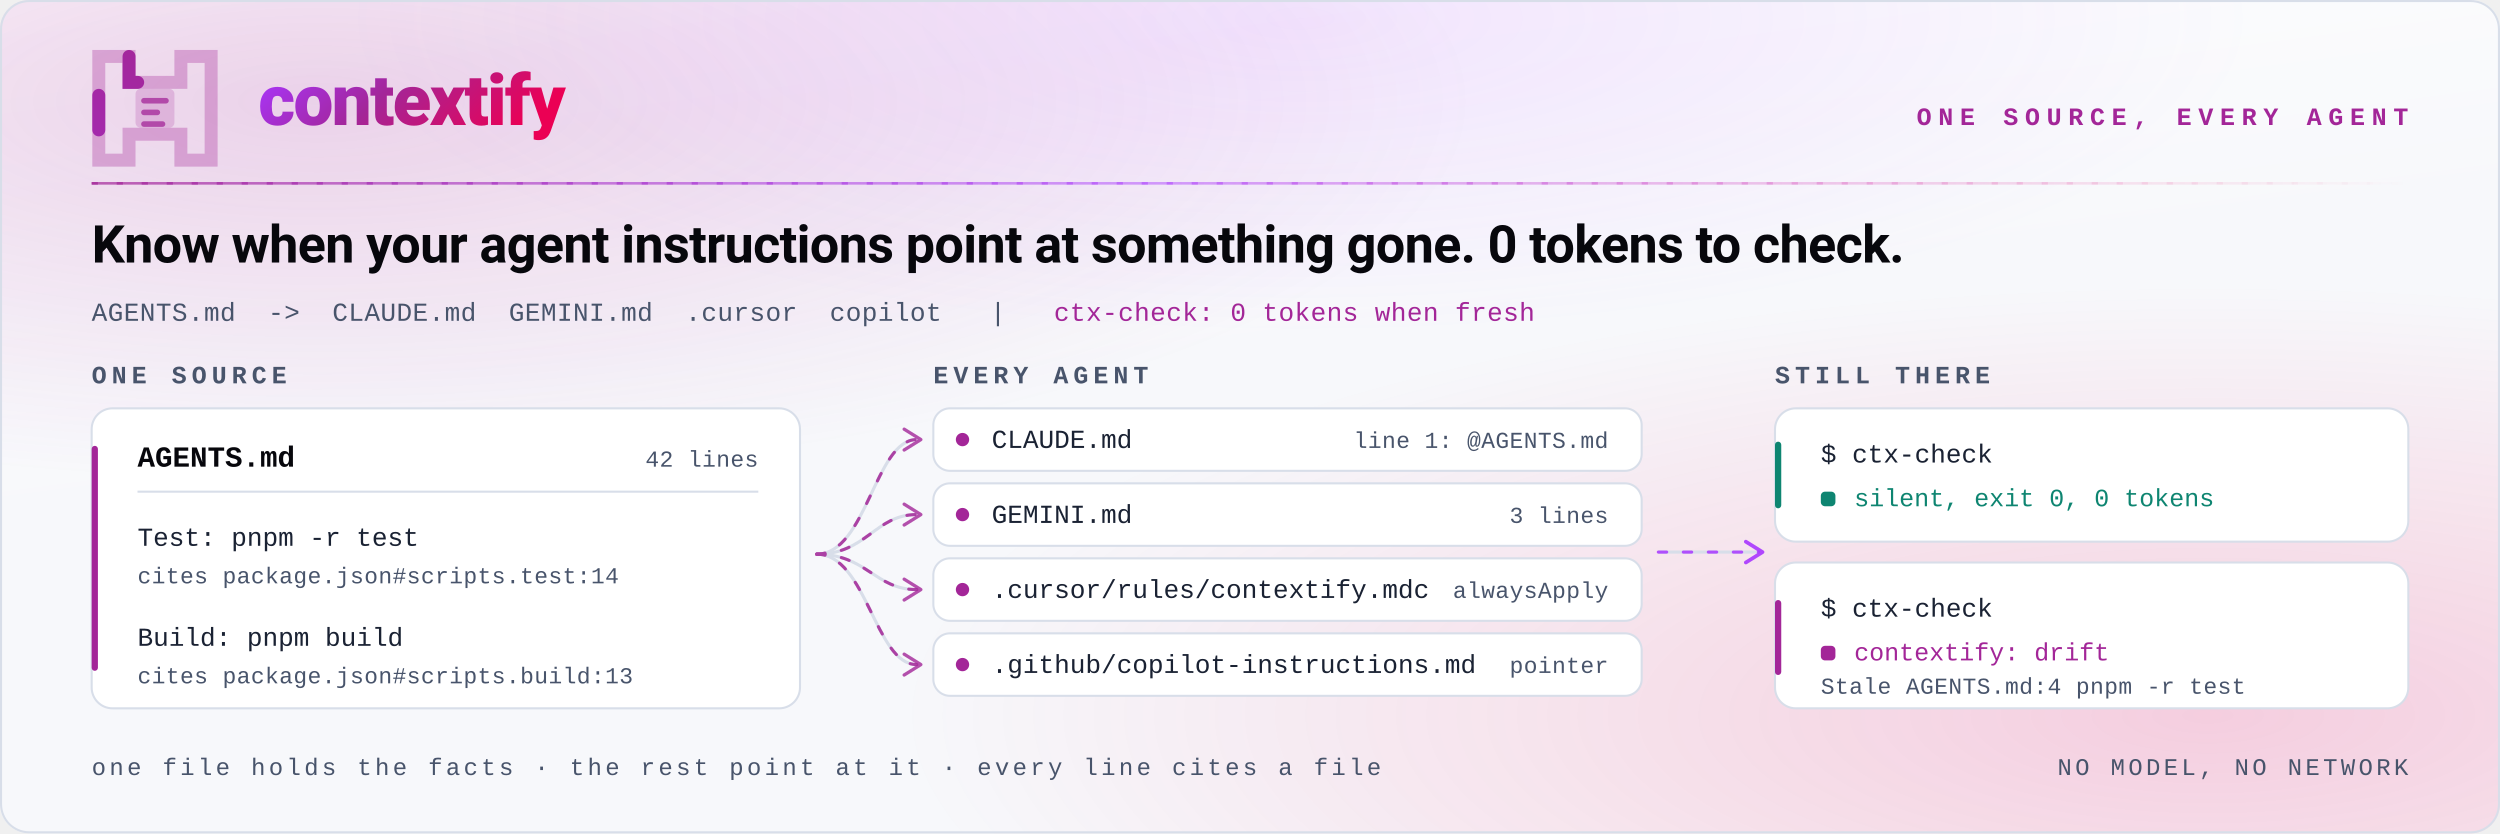
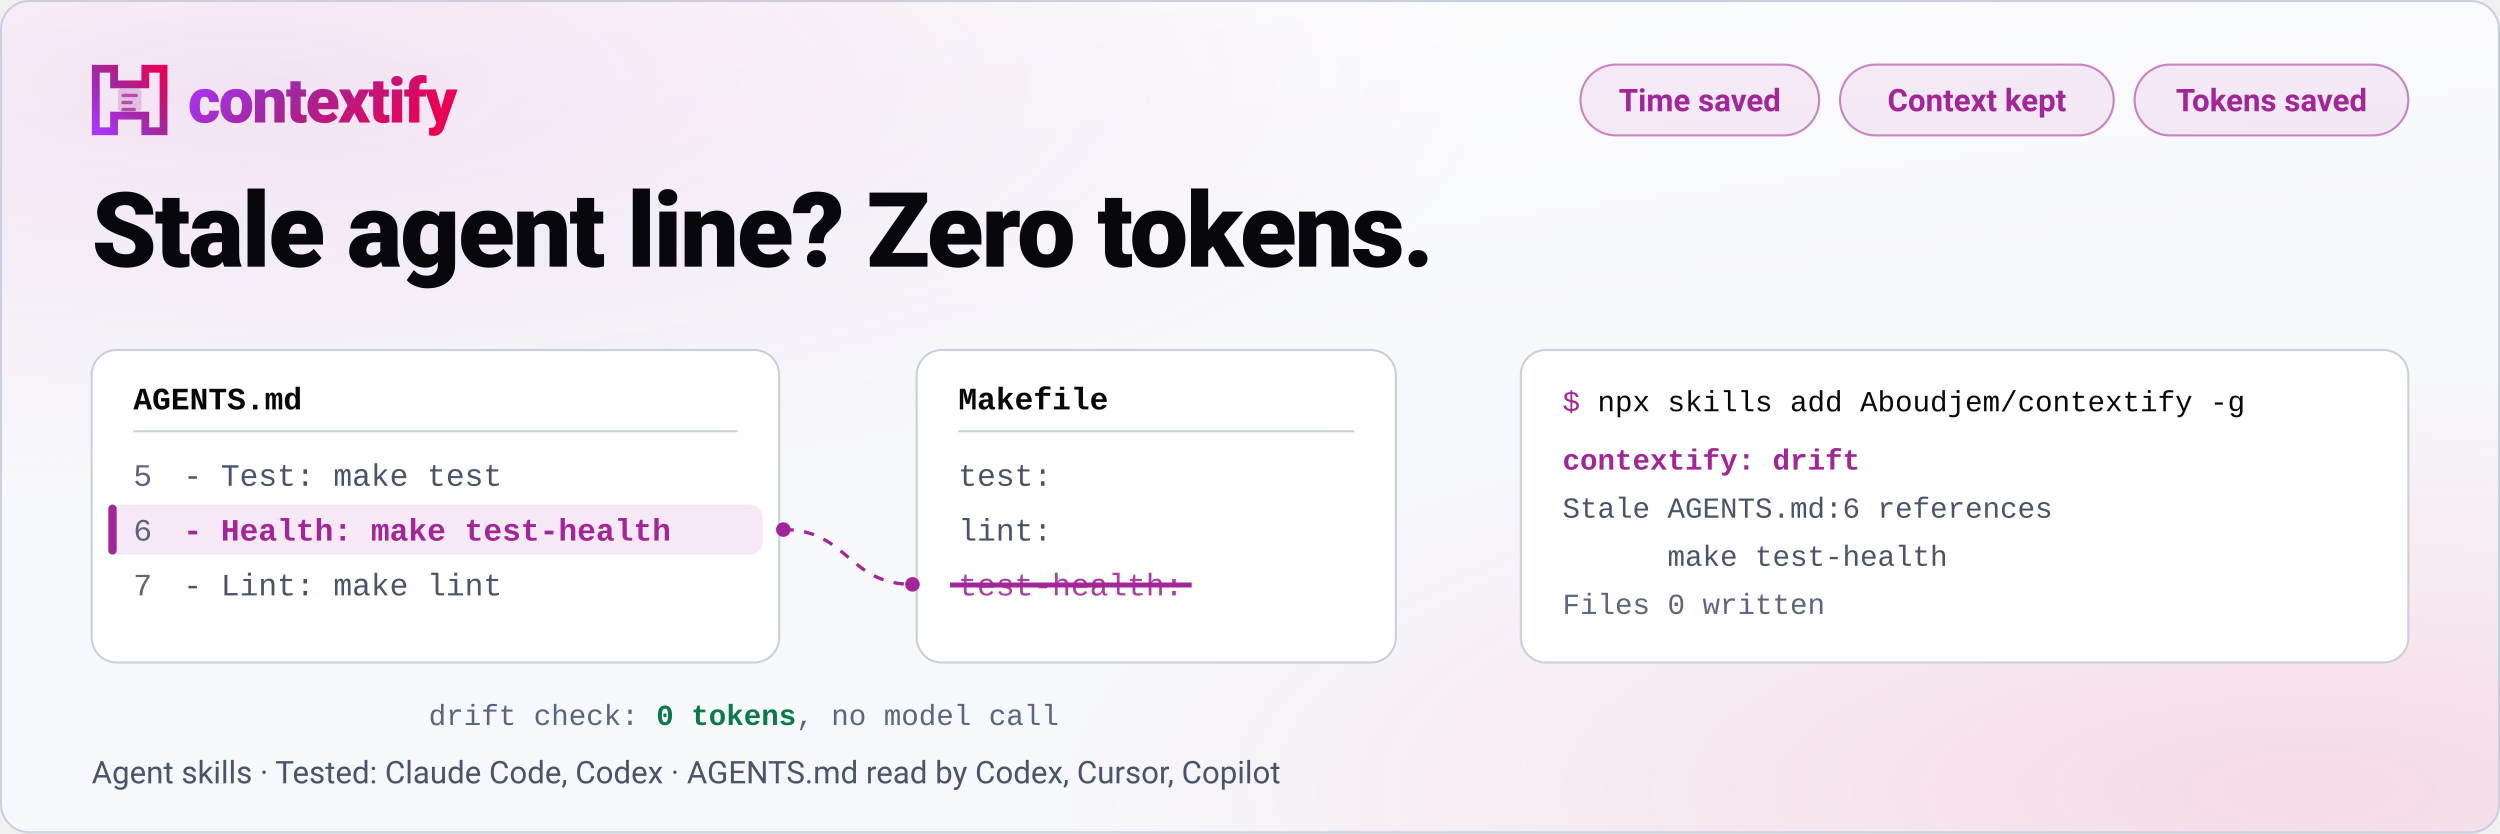
- <svg xmlns="http://www.w3.org/2000/svg" viewBox="0 0 1200 400" width="1200" height="400" role="img" aria-label="contextify: know when your agent instructions point at something gone. One AGENTS.md carries the facts and every line cites a file. CLAUDE.md, GEMINI.md, the Cursor rule and the Copilot instructions point at it. ctx-check is silent while the evidence still holds.">
+ <svg xmlns="http://www.w3.org/2000/svg" viewBox="0 0 1200 400" width="1200" height="400" role="img" aria-label="contextify. Stale agent line? Zero tokens. Chips: Time saved, Context kept, Tokens saved. An AGENTS.md card with line 6, make test-health, marked stale and linked to a Makefile card where the test-health target is crossed out; the drift check costs 0 tokens. Install: npx skills add Aboudjem/contextify -g. Works with agent skills; tested in Claude Code and Codex.">
  <defs>
    <linearGradient id="cx-ground" x1="0" y1="0" x2="0.4" y2="1">
      <stop offset="0%" stop-color="#FFFFFF" />
      <stop offset="55%" stop-color="#F7F8FB" />
      <stop offset="100%" stop-color="#F7F8FB" />
    </linearGradient>
-     <radialGradient id="cx-bloomA" cx="0.13" cy="0.12" r="0.46">
-       <stop offset="0%" stop-color="#A32698" stop-opacity="0.20" />
+     <radialGradient id="cx-bloomA" cx="0.10" cy="0.10" r="0.5">
+       <stop offset="0%" stop-color="#A32698" stop-opacity="0.12" />
      <stop offset="100%" stop-color="#A32698" stop-opacity="0" />
    </radialGradient>
-     <radialGradient id="cx-bloomB" cx="0.88" cy="0.86" r="0.52">
-       <stop offset="0%" stop-color="#EB0054" stop-opacity="0.17" />
+     <radialGradient id="cx-bloomB" cx="0.92" cy="0.95" r="0.5">
+       <stop offset="0%" stop-color="#EB0054" stop-opacity="0.12" />
      <stop offset="100%" stop-color="#EB0054" stop-opacity="0" />
    </radialGradient>
-     <radialGradient id="cx-bloomC" cx="0.52" cy="0.02" r="0.38">
-       <stop offset="0%" stop-color="#A836FF" stop-opacity="0.12" />
-       <stop offset="100%" stop-color="#A836FF" stop-opacity="0" />
-     </radialGradient>
-     <linearGradient id="cx-rule" gradientUnits="userSpaceOnUse" x1="44" y1="88" x2="1156" y2="88">
-       <stop offset="0%" stop-color="#A32698" stop-opacity="0.70" />
-       <stop offset="46%" stop-color="#A836FF" stop-opacity="0.45" />
-       <stop offset="100%" stop-color="#EB0054" stop-opacity="0" />
-     </linearGradient>
-     <linearGradient id="cx-ink" gradientUnits="userSpaceOnUse" x1="38" y1="212" x2="218" y2="44">
-       <stop class="cxs1" offset="0%" stop-color="#A836FF" />
-       <stop class="cxs2" offset="52%" stop-color="#A32698" />
-       <stop class="cxs3" offset="100%" stop-color="#EB0054" />
+     <linearGradient id="cx-ink" x1="0" y1="1" x2="1" y2="0">
+       <stop offset="0%" stop-color="#A836FF" />
+       <stop offset="52%" stop-color="#A32698" />
+       <stop offset="100%" stop-color="#EB0054" />
    </linearGradient>
    <linearGradient id="cx-word" x1="0" y1="0" x2="1" y2="0.25">
-       <stop class="cxs1" offset="0%" stop-color="#A836FF" />
-       <stop class="cxs2" offset="46%" stop-color="#A32698" />
-       <stop class="cxs3" offset="100%" stop-color="#EB0054" />
+       <stop offset="0%" stop-color="#A836FF" />
+       <stop offset="46%" stop-color="#A32698" />
+       <stop offset="100%" stop-color="#EB0054" />
    </linearGradient>
    <clipPath id="cx-frame">
      <rect width="1200" height="400" rx="14" />
    </clipPath>
  </defs>
-   <style>
-     .disp { font-family: system-ui, -apple-system, 'Segoe UI', Roboto, 'Helvetica Neue', Arial, sans-serif; }
-     .mono { font-family: ui-monospace, SFMono-Regular, 'SF Mono', Menlo, Consolas, 'Liberation Mono', monospace; }
-     .kick  { font-size: 12px; font-weight: 600; letter-spacing: 3.2px; fill: #A32698; }
-     .lede  { font-size: 25px; font-weight: 700; fill: #07070C; letter-spacing: -0.3px; }
-     .eyeb  { font-size: 12.5px; fill: #48546B; letter-spacing: 0.2px; }
-     .colhd { font-size: 12px; font-weight: 600; letter-spacing: 2.4px; fill: #48546B; }
-     .name  { font-size: 14px; font-weight: 600; fill: #07070C; }
-     .body  { font-size: 12.5px; fill: #1A2233; }
-     .cite  { font-size: 11px; fill: #48546B; letter-spacing: 0.2px; }
-     .tag   { font-size: 11.5px; letter-spacing: 1.6px; fill: #48546B; }
-     .card  { fill: #FFFFFF; stroke: #D8DEE9; stroke-width: 1; }
- 
-     @keyframes cx-breathe { 0%,100% { opacity:0.64; } 50% { opacity:1; } }
-     .cxbloom { animation: cx-breathe 11s ease-in-out infinite; }
-     @keyframes cx-flow { to { stroke-dashoffset: -240; } }
-     .flowline { animation: cx-flow 14s linear infinite; }
-     @keyframes cx-fan { to { stroke-dashoffset: -96; } }
-     .fanline { animation: cx-fan 6s linear infinite; }
-     @keyframes cx-travel { from { stroke-dashoffset: -16; } to { stroke-dashoffset: -116; } }
-     .cxlit { animation: cx-travel 8s linear infinite; }
-     @keyframes cx-pip { 0%,100% { opacity:0.45; } 50% { opacity:1; } }
-     .p1 { animation: cx-pip 6s ease-in-out infinite 0s; }
-     .p2 { animation: cx-pip 6s ease-in-out infinite 0.4s; }
-     .p3 { animation: cx-pip 6s ease-in-out infinite 0.8s; }
-     .p4 { animation: cx-pip 6s ease-in-out infinite 1.2s; }
-     .stA { animation: cx-pip 6s ease-in-out infinite 0s; }
-     .stB { animation: cx-pip 6s ease-in-out infinite 3s; }
-     @keyframes cx-k1 { 0%,100% { stop-color:#A836FF; } 50% { stop-color:#A32698; } }
-     @keyframes cx-k2 { 0%,100% { stop-color:#A32698; } 50% { stop-color:#EB0054; } }
-     @keyframes cx-k3 { 0%,100% { stop-color:#EB0054; } 50% { stop-color:#A32698; } }
-     .cxs1 { animation: cx-k1 12s ease-in-out infinite; }
-     .cxs2 { animation: cx-k2 12s ease-in-out infinite; }
-     .cxs3 { animation: cx-k3 12s ease-in-out infinite; }
-     @media (prefers-reduced-motion: reduce) { * { animation: none !important; } }
-   </style>
  <g clip-path="url(#cx-frame)">
    <rect width="1200" height="400" fill="url(#cx-ground)" />
-     <g class="cxbloom">
-       <rect width="1200" height="400" fill="url(#cx-bloomA)" />
-       <rect width="1200" height="400" fill="url(#cx-bloomB)" />
-       <rect width="1200" height="400" fill="url(#cx-bloomC)" />
-     </g>
+     <rect width="1200" height="400" fill="url(#cx-bloomA)" />
+     <rect width="1200" height="400" fill="url(#cx-bloomB)" />
  </g>
-   <rect x="0.5" y="0.5" width="1199" height="399" rx="13.5" fill="none" stroke="#D8DEE9" stroke-width="1" />
-   <g transform="translate(32.9,10.5) scale(2.074)">
+   <rect x="0.5" y="0.5" width="1199" height="399" rx="13.5" fill="none" stroke="#C8D0DE" />
+   <g transform="translate(37.25,23.0) scale(1.25)">
    <rect x="15.5" y="15.5" width="9" height="9" rx="1.2" fill="#A32698" fill-opacity="0.20" />
    <g fill="#A32698" fill-opacity="0.75">
      <rect x="16.8" y="17.6" width="6.4" height="1.3" rx="0.65" />
      <rect x="16.8" y="20.3" width="4.4" height="1.3" rx="0.65" />
      <rect x="16.8" y="23.0" width="5.6" height="1.3" rx="0.65" />
    </g>
-     <g fill="none" stroke-linejoin="miter" stroke-miterlimit="8">
-       <path d="M14 8 H7 V32 H14 V26 H26 V32 H33 V8 H26 V14 H14 V8 Z" stroke="#A32698" stroke-opacity="0.32" stroke-width="3" />
-       <path class="cxlit" d="M14 8 H7 V32 H14 V26 H26 V32 H33 V8 H26 V14 H14 V8 Z" stroke="url(#cx-ink)" stroke-width="3" stroke-linecap="round" pathLength="100" stroke-dasharray="8 92" stroke-dashoffset="-16" />
-     </g>
+     <path d="M14 8 H7 V32 H14 V26 H26 V32 H33 V8 H26 V14 H14 V8 Z" fill="none" stroke="url(#cx-ink)" stroke-width="3" stroke-linejoin="miter" />
  </g>
-   <text class="disp" x="124" y="60" font-size="34" font-weight="800" letter-spacing="-0.8" fill="url(#cx-word)">contextify</text>
-   <text class="mono kick" x="1156" y="60" text-anchor="end">ONE SOURCE, EVERY AGENT</text>
-   <line x1="44" y1="88" x2="1156" y2="88" stroke="url(#cx-rule)" stroke-width="1.25" />
-   <line class="flowline" x1="44" y1="88" x2="1156" y2="88" stroke="url(#cx-rule)" stroke-width="1.25" stroke-dasharray="3 9" />
-   <text class="disp lede" x="44" y="126" textLength="1112" lengthAdjust="spacing">Know when your agent instructions point at something gone. 0 tokens to check.</text>
-   <text class="mono eyeb" x="44" y="154" xml:space="preserve">AGENTS.md  -&gt;  CLAUDE.md  GEMINI.md  .cursor  copilot   |   <tspan fill="#A32698">ctx-check: 0 tokens when fresh</tspan>
-   </text>
-   <text class="mono colhd" x="44" y="184">ONE SOURCE</text>
-   <text class="mono colhd" x="448" y="184">EVERY AGENT</text>
-   <text class="mono colhd" x="852" y="184">STILL THERE</text>
-   <rect x="44" y="196" width="340" height="144" rx="10" class="card" />
-   <rect x="44" y="214" width="3" height="108" rx="1.5" fill="#A32698" />
-   <text class="mono name" x="66" y="224">AGENTS.md</text>
-   <text class="mono cite" x="364" y="224" text-anchor="end">42 lines</text>
-   <line x1="66" y1="236" x2="364" y2="236" stroke="#D8DEE9" stroke-width="1" />
-   <text class="mono body" x="66" y="262">Test:  pnpm -r test</text>
-   <text class="mono cite" x="66" y="280">cites package.json#scripts.test:14</text>
-   <text class="mono body" x="66" y="310">Build: pnpm build</text>
-   <text class="mono cite" x="66" y="328">cites package.json#scripts.build:13</text>
-   <g fill="none" stroke="#D8DEE9" stroke-width="1.5">
-     <path d="M392 266 C 416 266, 420 211, 440 211" />
-     <path d="M392 266 C 416 266, 420 247, 440 247" />
-     <path d="M392 266 C 416 266, 420 283, 440 283" />
-     <path d="M392 266 C 416 266, 420 319, 440 319" />
-   </g>
-   <g class="fanline" fill="none" stroke="#A32698" stroke-width="1.5" stroke-dasharray="4 8" stroke-linecap="round" opacity="0.85">
-     <path d="M392 266 C 416 266, 420 211, 440 211" />
-     <path d="M392 266 C 416 266, 420 247, 440 247" />
-     <path d="M392 266 C 416 266, 420 283, 440 283" />
-     <path d="M392 266 C 416 266, 420 319, 440 319" />
-   </g>
-   <g fill="none" stroke="#A32698" stroke-width="1.6" stroke-linecap="round" stroke-linejoin="round" opacity="0.8">
-     <path d="M434 206 L442 211 L434 216" />
-     <path d="M434 242 L442 247 L434 252" />
-     <path d="M434 278 L442 283 L434 288" />
-     <path d="M434 314 L442 319 L434 324" />
-   </g>
-   <g>
-     <rect x="448" y="196" width="340" height="30" rx="8" class="card" />
-     <circle class="p1" cx="462" cy="211" r="3.2" fill="#A32698" />
-     <text class="mono body" x="476" y="215">CLAUDE.md</text>
-     <text class="mono cite" x="772" y="215" text-anchor="end">line 1: @AGENTS.md</text>
-     <rect x="448" y="232" width="340" height="30" rx="8" class="card" />
-     <circle class="p2" cx="462" cy="247" r="3.2" fill="#A32698" />
-     <text class="mono body" x="476" y="251">GEMINI.md</text>
-     <text class="mono cite" x="772" y="251" text-anchor="end">3 lines</text>
-     <rect x="448" y="268" width="340" height="30" rx="8" class="card" />
-     <circle class="p3" cx="462" cy="283" r="3.2" fill="#A32698" />
-     <text class="mono body" x="476" y="287">.cursor/rules/contextify.mdc</text>
-     <text class="mono cite" x="772" y="287" text-anchor="end">alwaysApply</text>
-     <rect x="448" y="304" width="340" height="30" rx="8" class="card" />
-     <circle class="p4" cx="462" cy="319" r="3.2" fill="#A32698" />
-     <text class="mono body" x="476" y="323">.github/copilot-instructions.md</text>
-     <text class="mono cite" x="772" y="323" text-anchor="end">pointer</text>
-   </g>
-   <g fill="none" stroke="#D8DEE9" stroke-width="1.5">
-     <path d="M796 265 H844" />
-   </g>
-   <g class="fanline" fill="none" stroke="#A836FF" stroke-width="1.5" stroke-dasharray="4 8" stroke-linecap="round" opacity="0.85">
-     <path d="M796 265 H844" />
-   </g>
-   <path d="M838 260 L846 265 L838 270" fill="none" stroke="#A836FF" stroke-width="1.8" stroke-linecap="round" stroke-linejoin="round" opacity="0.9" />
-   <g>
-     <rect x="852" y="196" width="304" height="64" rx="10" class="card" />
-     <rect x="852" y="212" width="3" height="32" rx="1.5" fill="#0E8571" />
-     <text class="mono body" x="874" y="222">$ ctx-check</text>
-     <rect class="stA" x="874" y="236" width="7" height="7" rx="2" fill="#0E8571" />
-     <text class="mono" x="890" y="243" font-size="12" fill="#0E8571">silent, exit 0, 0 tokens</text>
-     <rect x="852" y="270" width="304" height="70" rx="10" class="card" />
-     <rect x="852" y="288" width="3" height="36" rx="1.5" fill="#A32698" />
-     <text class="mono body" x="874" y="296">$ ctx-check</text>
-     <rect class="stB" x="874" y="310" width="7" height="7" rx="2" fill="#A32698" />
-     <text class="mono" x="890" y="317" font-size="12" fill="#A32698">contextify: drift</text>
-     <text class="mono cite" x="874" y="333">Stale AGENTS.md:4 pnpm -r test</text>
-   </g>
-   <text class="mono tag" x="44" y="372">one file holds the facts  ·  the rest point at it  ·  every line cites a file</text>
-   <text class="mono tag" x="1156" y="372" text-anchor="end">NO MODEL, NO NETWORK</text>
+   <text x="90.2" y="58.8" font-family="system-ui, -apple-system, 'Segoe UI', Roboto, 'Helvetica Neue', Arial, sans-serif" font-size="30" font-weight="800" letter-spacing="-0.8" fill="url(#cx-word)">contextify</text>
+   <rect x="758.6" y="31.0" width="114.6" height="34" rx="17.0" fill="#A32698" fill-opacity="0.08" stroke="#A32698" stroke-opacity="0.55" />
+   <text x="815.9" y="53.4" text-anchor="middle" font-family="system-ui, -apple-system, 'Segoe UI', Roboto, 'Helvetica Neue', Arial, sans-serif" font-size="15" font-weight="650" fill="#A32698">Time saved</text>
+   <rect x="883.2" y="31.0" width="131.4" height="34" rx="17.0" fill="#A32698" fill-opacity="0.08" stroke="#A32698" stroke-opacity="0.55" />
+   <text x="948.9" y="53.4" text-anchor="middle" font-family="system-ui, -apple-system, 'Segoe UI', Roboto, 'Helvetica Neue', Arial, sans-serif" font-size="15" font-weight="650" fill="#A32698">Context kept</text>
+   <rect x="1024.6" y="31.0" width="131.4" height="34" rx="17.0" fill="#A32698" fill-opacity="0.08" stroke="#A32698" stroke-opacity="0.55" />
+   <text x="1090.3" y="53.4" text-anchor="middle" font-family="system-ui, -apple-system, 'Segoe UI', Roboto, 'Helvetica Neue', Arial, sans-serif" font-size="15" font-weight="650" fill="#A32698">Tokens saved</text>
+   <text x="44" y="128" font-family="system-ui, -apple-system, 'Segoe UI', Roboto, 'Helvetica Neue', Arial, sans-serif" font-size="50" font-weight="800" letter-spacing="-1" fill="#07070C">Stale agent line? Zero tokens.</text>
+   <rect x="44" y="168" width="330" height="150" rx="12" fill="#FFFFFF" stroke="#C8D0DE" />
+   <text x="64" y="196.5" font-family="ui-monospace, SFMono-Regular, 'SF Mono', Menlo, Consolas, 'Liberation Mono', monospace" font-size="15" font-weight="700" fill="#07070C">AGENTS.md</text>
+   <line x1="64" y1="207.0" x2="354" y2="207.0" stroke="#C8D0DE" />
+   <text x="64" y="233.2" font-family="ui-monospace, SFMono-Regular, 'SF Mono', Menlo, Consolas, 'Liberation Mono', monospace" font-size="15" fill="#5A6680">5</text>
+   <text x="88.0" y="233.2" font-family="ui-monospace, SFMono-Regular, 'SF Mono', Menlo, Consolas, 'Liberation Mono', monospace" font-size="15" font-weight="400" fill="#48546B">- Test: make test</text>
+   <rect x="52" y="242.2" width="314" height="24.0" rx="6" fill="#A32698" fill-opacity="0.10" />
+   <rect x="52" y="242.2" width="4" height="24.0" rx="2" fill="#A32698" />
+   <text x="64" y="259.5" font-family="ui-monospace, SFMono-Regular, 'SF Mono', Menlo, Consolas, 'Liberation Mono', monospace" font-size="15" fill="#5A6680">6</text>
+   <text x="88.0" y="259.5" font-family="ui-monospace, SFMono-Regular, 'SF Mono', Menlo, Consolas, 'Liberation Mono', monospace" font-size="15" font-weight="700" fill="#A32698">- Health: make test-health</text>
+   <text x="64" y="285.8" font-family="ui-monospace, SFMono-Regular, 'SF Mono', Menlo, Consolas, 'Liberation Mono', monospace" font-size="15" fill="#5A6680">7</text>
+   <text x="88.0" y="285.8" font-family="ui-monospace, SFMono-Regular, 'SF Mono', Menlo, Consolas, 'Liberation Mono', monospace" font-size="15" font-weight="400" fill="#48546B">- Lint: make lint</text>
+   <rect x="440" y="168" width="230" height="150" rx="12" fill="#FFFFFF" stroke="#C8D0DE" />
+   <text x="460" y="196.5" font-family="ui-monospace, SFMono-Regular, 'SF Mono', Menlo, Consolas, 'Liberation Mono', monospace" font-size="15" font-weight="700" fill="#07070C">Makefile</text>
+   <line x1="460" y1="207.0" x2="650" y2="207.0" stroke="#C8D0DE" />
+   <text x="460" y="233.2" font-family="ui-monospace, SFMono-Regular, 'SF Mono', Menlo, Consolas, 'Liberation Mono', monospace" font-size="15" fill="#48546B" opacity="1">test:</text>
+   <text x="460" y="259.5" font-family="ui-monospace, SFMono-Regular, 'SF Mono', Menlo, Consolas, 'Liberation Mono', monospace" font-size="15" fill="#48546B" opacity="1">lint:</text>
+   <text x="460" y="285.8" font-family="ui-monospace, SFMono-Regular, 'SF Mono', Menlo, Consolas, 'Liberation Mono', monospace" font-size="15" fill="#A32698" opacity="0.9">test-health:</text>
+   <line x1="456" y1="280.8" x2="572.0" y2="280.8" stroke="#A32698" stroke-width="2.4" />
+   <path d="M376 254.2 C407.0 254.2, 407.0 280.5, 438 280.5" fill="none" stroke="#A32698" stroke-width="1.6" stroke-dasharray="5 5" />
+   <circle cx="376" cy="254.2" r="3.5" fill="#A32698" />
+   <circle cx="438" cy="280.5" r="3.5" fill="#A32698" />
+   <text x="357.0" y="348.0" text-anchor="middle" font-family="ui-monospace, SFMono-Regular, 'SF Mono', Menlo, Consolas, 'Liberation Mono', monospace" font-size="14" fill="#5A6680">drift check: <tspan fill="#0A7A4B" font-weight="700">0 tokens</tspan>, no model call</text>
+   <rect x="730" y="168" width="426" height="150" rx="12" fill="#FFFFFF" stroke="#C8D0DE" />
+   <text x="750" y="197.4" font-family="ui-monospace, SFMono-Regular, 'SF Mono', Menlo, Consolas, 'Liberation Mono', monospace" font-size="14" fill="#07070C">
+     <tspan fill="#A32698">$</tspan> npx skills add Aboudjem/contextify -g</text>
+   <text x="750" y="225.4" font-family="ui-monospace, SFMono-Regular, 'SF Mono', Menlo, Consolas, 'Liberation Mono', monospace" font-size="14" font-weight="700" fill="#A32698" xml:space="preserve">contextify: drift</text>
+   <text x="750" y="248.5" font-family="ui-monospace, SFMono-Regular, 'SF Mono', Menlo, Consolas, 'Liberation Mono', monospace" font-size="14" font-weight="400" fill="#48546B" xml:space="preserve">Stale AGENTS.md:6 references</text>
+   <text x="750" y="271.6" font-family="ui-monospace, SFMono-Regular, 'SF Mono', Menlo, Consolas, 'Liberation Mono', monospace" font-size="14" font-weight="400" fill="#48546B" xml:space="preserve">      make test-health</text>
+   <text x="750" y="294.7" font-family="ui-monospace, SFMono-Regular, 'SF Mono', Menlo, Consolas, 'Liberation Mono', monospace" font-size="14" font-weight="400" fill="#5A6680" xml:space="preserve">Files 0 written</text>
+   <text x="44" y="376" font-family="system-ui, -apple-system, 'Segoe UI', Roboto, 'Helvetica Neue', Arial, sans-serif" font-size="15" fill="#48546B">Agent skills · Tested: Claude Code, Codex · AGENTS.md read by Codex, Cursor, Copilot</text>
</svg>
